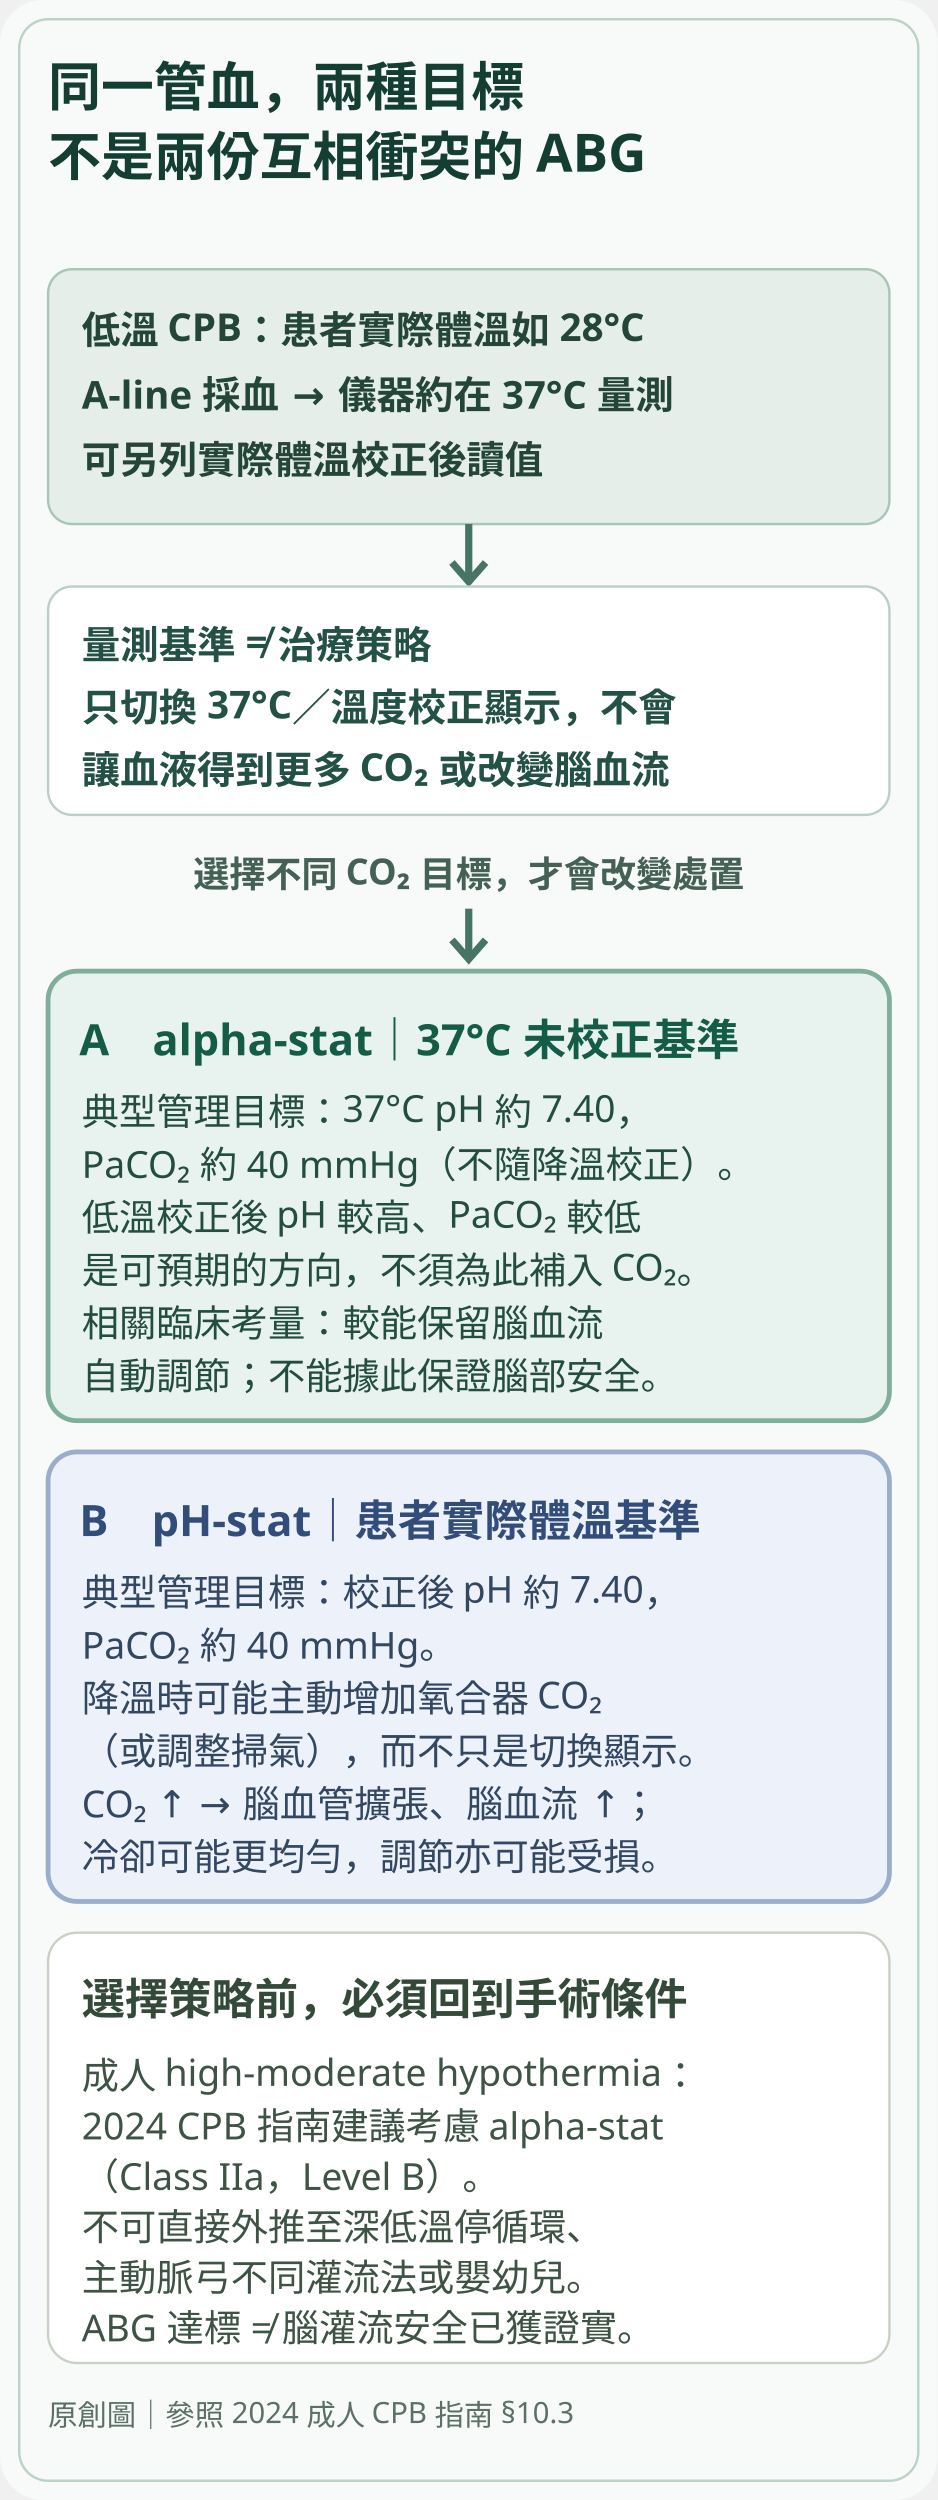
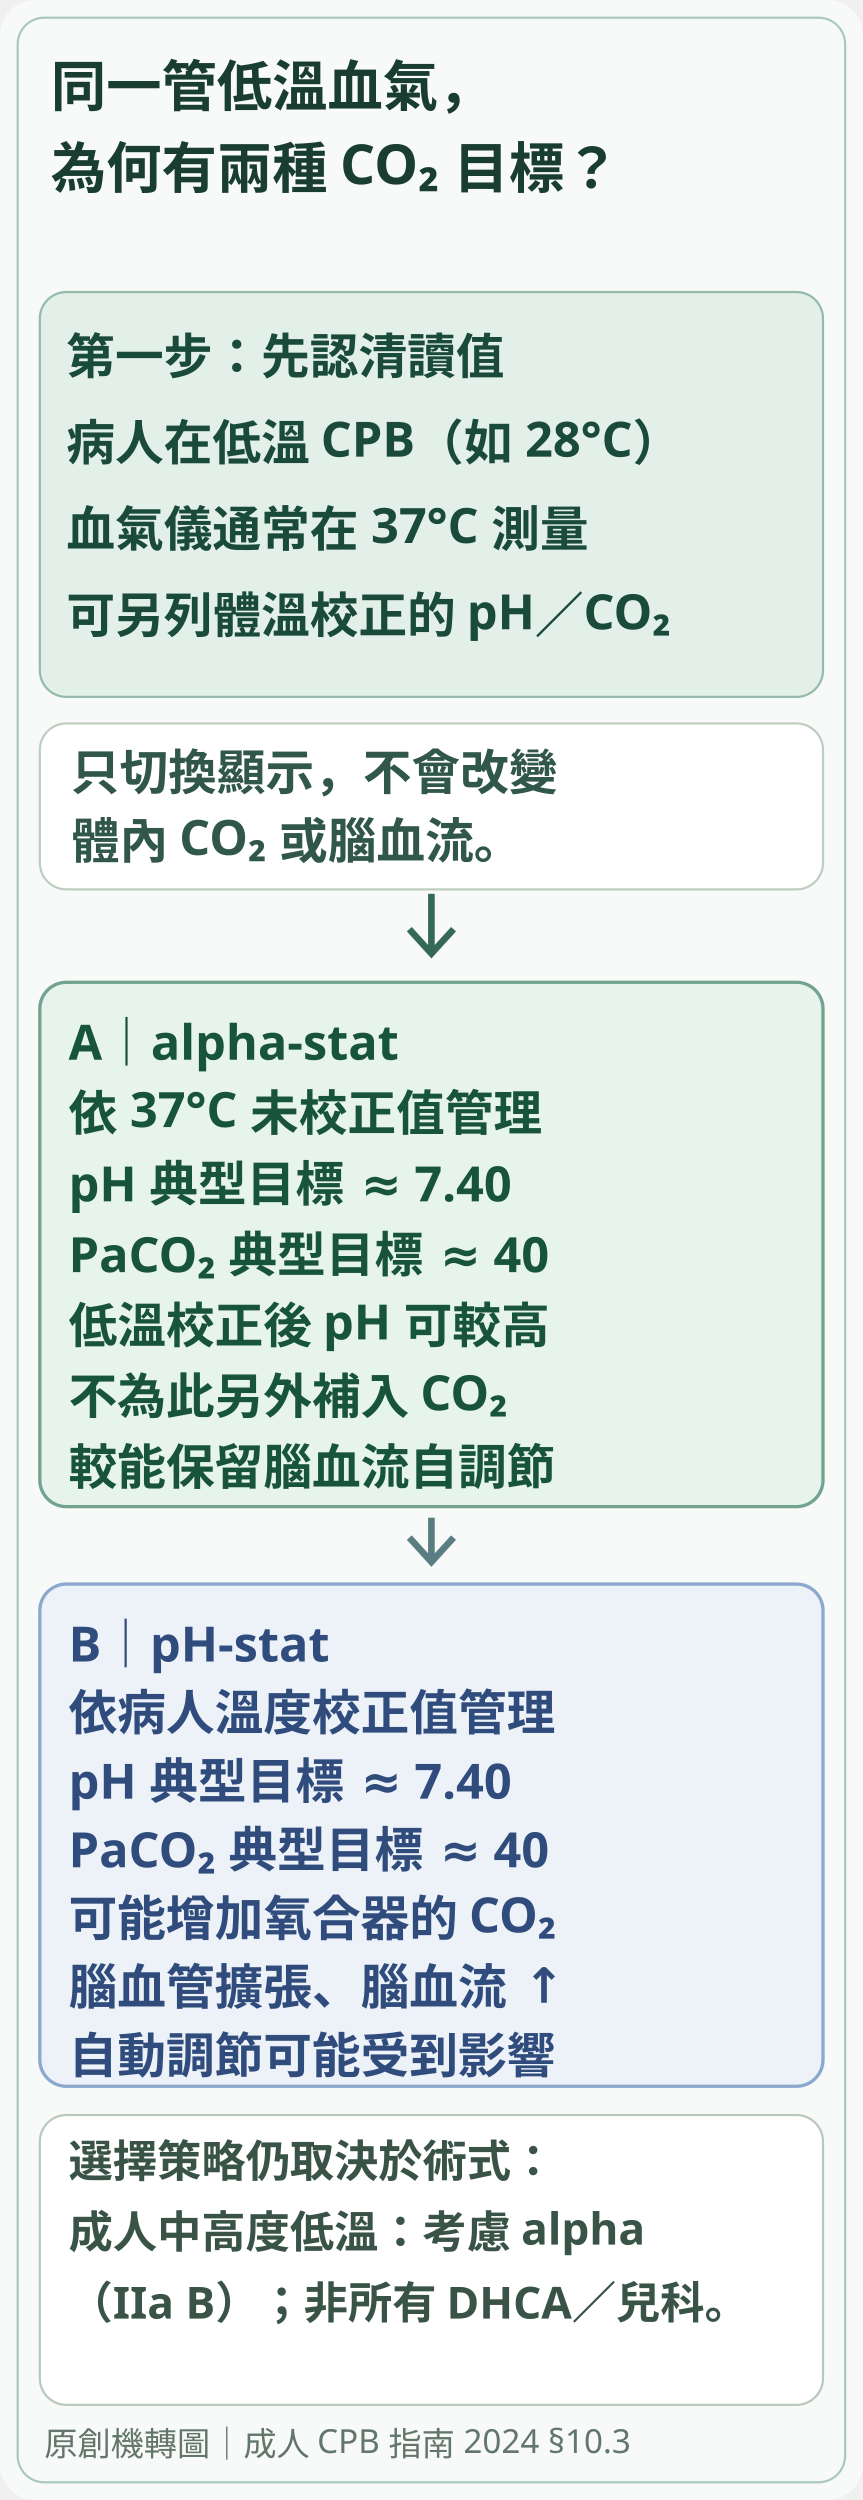
- <svg xmlns="http://www.w3.org/2000/svg" width="390" height="1040" viewBox="0 0 390 1040" role="img" aria-labelledby="figTitle figDesc">
-   <rect width="390" height="1040" fill="#f7faf8" rx="18" />
-   <rect x="8" y="8" width="374" height="1024" fill="none" stroke="#b9d3c5" rx="12" />
-   <text x="20" y="44" text-anchor="start" font-family="system-ui,sans-serif" font-size="22" font-weight="750" fill="#153e33">同一管血，兩種目標</text>
-   <text x="20" y="73" text-anchor="start" font-family="system-ui,sans-serif" font-size="22" font-weight="750" fill="#153e33">不是兩份互相衝突的 ABG</text>
-   <rect x="20" y="112" width="350" height="106" rx="10" fill="#e5eee9" stroke="#a8c5b5" />
-   <text x="34" y="143" text-anchor="start" font-family="system-ui,sans-serif" font-size="16" font-weight="600" fill="#244639">低溫 CPB：患者實際體溫如 28°C</text>
-   <text x="34" y="170" text-anchor="start" font-family="system-ui,sans-serif" font-size="16" font-weight="600" fill="#244639">A-line 採血 → 儀器約在 37°C 量測</text>
-   <text x="34" y="197" text-anchor="start" font-family="system-ui,sans-serif" font-size="16" font-weight="600" fill="#244639">可另列實際體溫校正後讀值</text>
-   <path d="M195 218 L195 241" stroke="#477464" stroke-width="3" />
-   <path d="M188 234 L195 242 L202 234" stroke="#477464" stroke-width="3" fill="none" />
-   <rect x="20" y="244" width="350" height="95" rx="10" fill="#fff" stroke="#bbcfc4" />
-   <text x="34" y="274" text-anchor="start" font-family="system-ui,sans-serif" font-size="16" font-weight="650" fill="#245145">量測基準 ≠ 治療策略</text>
-   <text x="34" y="300" text-anchor="start" font-family="system-ui,sans-serif" font-size="16" font-weight="650" fill="#245145">只切換 37°C／溫度校正顯示，不會</text>
-   <text x="34" y="326" text-anchor="start" font-family="system-ui,sans-serif" font-size="16" font-weight="650" fill="#245145">讓血液得到更多 CO₂ 或改變腦血流</text>
-   <text x="195" y="369" text-anchor="middle" font-family="system-ui,sans-serif" font-size="15" font-weight="650" fill="#456155">選擇不同 CO₂ 目標，才會改變處置</text>
-   <path d="M195 378 L195 398" stroke="#477464" stroke-width="3" />
-   <path d="M188 391 L195 399 L202 391" stroke="#477464" stroke-width="3" fill="none" />
-   <rect x="20" y="404" width="350" height="187" rx="12" fill="#e8f3ef" stroke="#7fae9b" stroke-width="2" />
-   <text x="33" y="439" text-anchor="start" font-family="system-ui,sans-serif" font-size="18" font-weight="750" fill="#155c46">A　alpha-stat｜37°C 未校正基準</text>
-   <text x="34" y="468" text-anchor="start" font-family="system-ui,sans-serif" font-size="15.5" font-weight="520" fill="#234d3e">典型管理目標：37°C pH 約 7.40，</text>
-   <text x="34" y="490" text-anchor="start" font-family="system-ui,sans-serif" font-size="15.5" font-weight="520" fill="#234d3e">PaCO₂ 約 40 mmHg（不隨降溫校正）。</text>
-   <text x="34" y="512" text-anchor="start" font-family="system-ui,sans-serif" font-size="15.5" font-weight="520" fill="#234d3e">低溫校正後 pH 較高、PaCO₂ 較低</text>
-   <text x="34" y="534" text-anchor="start" font-family="system-ui,sans-serif" font-size="15.5" font-weight="520" fill="#234d3e">是可預期的方向，不須為此補入 CO₂。</text>
-   <text x="34" y="556" text-anchor="start" font-family="system-ui,sans-serif" font-size="15.5" font-weight="520" fill="#234d3e">相關臨床考量：較能保留腦血流</text>
-   <text x="34" y="578" text-anchor="start" font-family="system-ui,sans-serif" font-size="15.5" font-weight="520" fill="#234d3e">自動調節；不能據此保證腦部安全。</text>
-   <rect x="20" y="604" width="350" height="187" rx="12" fill="#edf1f9" stroke="#9aaecb" stroke-width="2" />
-   <text x="33" y="639" text-anchor="start" font-family="system-ui,sans-serif" font-size="18" font-weight="750" fill="#334d7a">B　pH-stat｜患者實際體溫基準</text>
-   <text x="34" y="668" text-anchor="start" font-family="system-ui,sans-serif" font-size="15.5" font-weight="520" fill="#324762">典型管理目標：校正後 pH 約 7.40，</text>
-   <text x="34" y="690" text-anchor="start" font-family="system-ui,sans-serif" font-size="15.5" font-weight="520" fill="#324762">PaCO₂ 約 40 mmHg。</text>
-   <text x="34" y="712" text-anchor="start" font-family="system-ui,sans-serif" font-size="15.5" font-weight="520" fill="#324762">降溫時可能主動增加氧合器 CO₂</text>
-   <text x="34" y="734" text-anchor="start" font-family="system-ui,sans-serif" font-size="15.5" font-weight="520" fill="#324762">（或調整掃氣），而不只是切換顯示。</text>
-   <text x="34" y="756" text-anchor="start" font-family="system-ui,sans-serif" font-size="15.5" font-weight="520" fill="#324762">CO₂ ↑ → 腦血管擴張、腦血流 ↑；</text>
-   <text x="34" y="778" text-anchor="start" font-family="system-ui,sans-serif" font-size="15.5" font-weight="520" fill="#324762">冷卻可能更均勻，調節亦可能受損。</text>
-   <rect x="20" y="804" width="350" height="179" rx="12" fill="#fff" stroke="#c9d1c5" />
-   <text x="34" y="838" text-anchor="start" font-family="system-ui,sans-serif" font-size="18" font-weight="750" fill="#334a39">選擇策略前，必須回到手術條件</text>
-   <text x="34" y="869" text-anchor="start" font-family="system-ui,sans-serif" font-size="15.5" font-weight="520" fill="#3d5344">成人 high-moderate hypothermia：</text>
-   <text x="34" y="890" text-anchor="start" font-family="system-ui,sans-serif" font-size="15.5" font-weight="520" fill="#3d5344">2024 CPB 指南建議考慮 alpha-stat</text>
-   <text x="34" y="911" text-anchor="start" font-family="system-ui,sans-serif" font-size="15.5" font-weight="520" fill="#3d5344">（Class IIa，Level B）。</text>
-   <text x="34" y="932" text-anchor="start" font-family="system-ui,sans-serif" font-size="15.5" font-weight="520" fill="#3d5344">不可直接外推至深低溫停循環、</text>
-   <text x="34" y="953" text-anchor="start" font-family="system-ui,sans-serif" font-size="15.5" font-weight="520" fill="#3d5344">主動脈弓不同灌流法或嬰幼兒。</text>
-   <text x="34" y="974" text-anchor="start" font-family="system-ui,sans-serif" font-size="15.5" font-weight="520" fill="#3d5344">ABG 達標 ≠ 腦灌流安全已獲證實。</text>
-   <text x="20" y="1009" text-anchor="start" font-family="system-ui,sans-serif" font-size="12.2" font-weight="450" fill="#5b7165">原創圖｜參照 2024 成人 CPB 指南 §10.3</text>
+ <svg xmlns="http://www.w3.org/2000/svg" width="390" height="1130" viewBox="0 0 390 1130" role="img" aria-labelledby="chartTitle chartDesc">
+   <rect width="390" height="1130" rx="16" fill="#f7faf8" />
+   <rect x="8" y="8" width="374" height="1114" rx="12" fill="none" stroke="#abc9b9" />
+   <text x="23" y="48" font-size="25" font-family="'Noto Sans TC',system-ui,sans-serif" font-weight="770" fill="#193d31">同一管低溫血氣，</text>
+   <text x="23" y="85" font-size="25" font-family="'Noto Sans TC',system-ui,sans-serif" font-weight="770" fill="#193d31">為何有兩種 CO₂ 目標？</text>
+   <rect x="18" y="132" width="354" height="183" rx="12" fill="#e3efe9" stroke="#96baaa" />
+   <text x="30" y="169" font-size="22" font-family="'Noto Sans TC',system-ui,sans-serif" font-weight="610" fill="#1a4a39">第一步：先認清讀值</text>
+   <text x="30" y="208" font-size="22" font-family="'Noto Sans TC',system-ui,sans-serif" font-weight="610" fill="#1a4a39">病人在低溫 CPB（如 28°C）</text>
+   <text x="30" y="247" font-size="22" font-family="'Noto Sans TC',system-ui,sans-serif" font-weight="610" fill="#1a4a39">血氣儀通常在 37°C 測量</text>
+   <text x="30" y="286" font-size="22" font-family="'Noto Sans TC',system-ui,sans-serif" font-weight="610" fill="#1a4a39">可另列體溫校正的 pH／CO₂</text>
+   <rect x="18" y="327" width="354" height="75" rx="12" fill="#fff" stroke="#bdcebf" />
+   <text x="32" y="357" font-size="22" font-family="'Noto Sans TC',system-ui,sans-serif" font-weight="690" fill="#315749">只切換顯示，不會改變</text>
+   <text x="32" y="388" font-size="22" font-family="'Noto Sans TC',system-ui,sans-serif" font-weight="690" fill="#315749">體內 CO₂ 或腦血流。</text>
+   <path d="M195 404 V431 M185 420 L195 431 L205 420" fill="none" stroke="#356955" stroke-width="3" />
+   <rect x="18" y="444" width="354" height="237" rx="12" fill="#e7f4ed" stroke="#73a38e" stroke-width="1.5" />
+   <text x="31" y="479" font-size="22" font-family="'Noto Sans TC',system-ui,sans-serif" font-weight="650" fill="#17533d">A｜alpha-stat</text>
+   <text x="31" y="511" font-size="22" font-family="'Noto Sans TC',system-ui,sans-serif" font-weight="650" fill="#17533d">依 37°C 未校正值管理</text>
+   <text x="31" y="543" font-size="22" font-family="'Noto Sans TC',system-ui,sans-serif" font-weight="650" fill="#17533d">pH 典型目標 ≈ 7.40</text>
+   <text x="31" y="575" font-size="22" font-family="'Noto Sans TC',system-ui,sans-serif" font-weight="650" fill="#17533d">PaCO₂ 典型目標 ≈ 40</text>
+   <text x="31" y="607" font-size="22" font-family="'Noto Sans TC',system-ui,sans-serif" font-weight="650" fill="#17533d">低溫校正後 pH 可較高</text>
+   <text x="31" y="639" font-size="22" font-family="'Noto Sans TC',system-ui,sans-serif" font-weight="650" fill="#17533d">不為此另外補入 CO₂</text>
+   <text x="31" y="671" font-size="22" font-family="'Noto Sans TC',system-ui,sans-serif" font-weight="650" fill="#17533d">較能保留腦血流自調節</text>
+   <path d="M195 686 V704 M185 695 L195 706 L205 695" fill="none" stroke="#597d80" stroke-width="3" />
+   <rect x="18" y="716" width="354" height="227" rx="12" fill="#edf2f9" stroke="#8ba9ce" stroke-width="1.5" />
+   <text x="31" y="751" font-size="22" font-family="'Noto Sans TC',system-ui,sans-serif" font-weight="650" fill="#304c7c">B｜pH-stat</text>
+   <text x="31" y="782" font-size="22" font-family="'Noto Sans TC',system-ui,sans-serif" font-weight="650" fill="#304c7c">依病人溫度校正值管理</text>
+   <text x="31" y="813" font-size="22" font-family="'Noto Sans TC',system-ui,sans-serif" font-weight="650" fill="#304c7c">pH 典型目標 ≈ 7.40</text>
+   <text x="31" y="844" font-size="22" font-family="'Noto Sans TC',system-ui,sans-serif" font-weight="650" fill="#304c7c">PaCO₂ 典型目標 ≈ 40</text>
+   <text x="31" y="875" font-size="22" font-family="'Noto Sans TC',system-ui,sans-serif" font-weight="650" fill="#304c7c">可能增加氧合器的 CO₂</text>
+   <text x="31" y="906" font-size="22" font-family="'Noto Sans TC',system-ui,sans-serif" font-weight="650" fill="#304c7c">腦血管擴張、腦血流 ↑</text>
+   <text x="31" y="937" font-size="22" font-family="'Noto Sans TC',system-ui,sans-serif" font-weight="650" fill="#304c7c">自動調節可能受到影響</text>
+   <rect x="18" y="956" width="354" height="131" rx="12" fill="#fff" stroke="#b7c9ba" />
+   <text x="31" y="984" font-size="20" font-family="'Noto Sans TC',system-ui,sans-serif" font-weight="630" fill="#395347">選擇策略仍取決於術式：</text>
+   <text x="31" y="1016" font-size="20" font-family="'Noto Sans TC',system-ui,sans-serif" font-weight="630" fill="#395347">成人中高度低溫：考慮 alpha</text>
+   <text x="31" y="1048" font-size="20" font-family="'Noto Sans TC',system-ui,sans-serif" font-weight="630" fill="#395347">（IIa B）；非所有 DHCA／兒科。</text>
+   <text x="20" y="1110" font-size="15" font-family="'Noto Sans TC',system-ui,sans-serif" font-weight="470" fill="#63766b">原創機轉圖｜成人 CPB 指南 2024 §10.3</text>
</svg>
